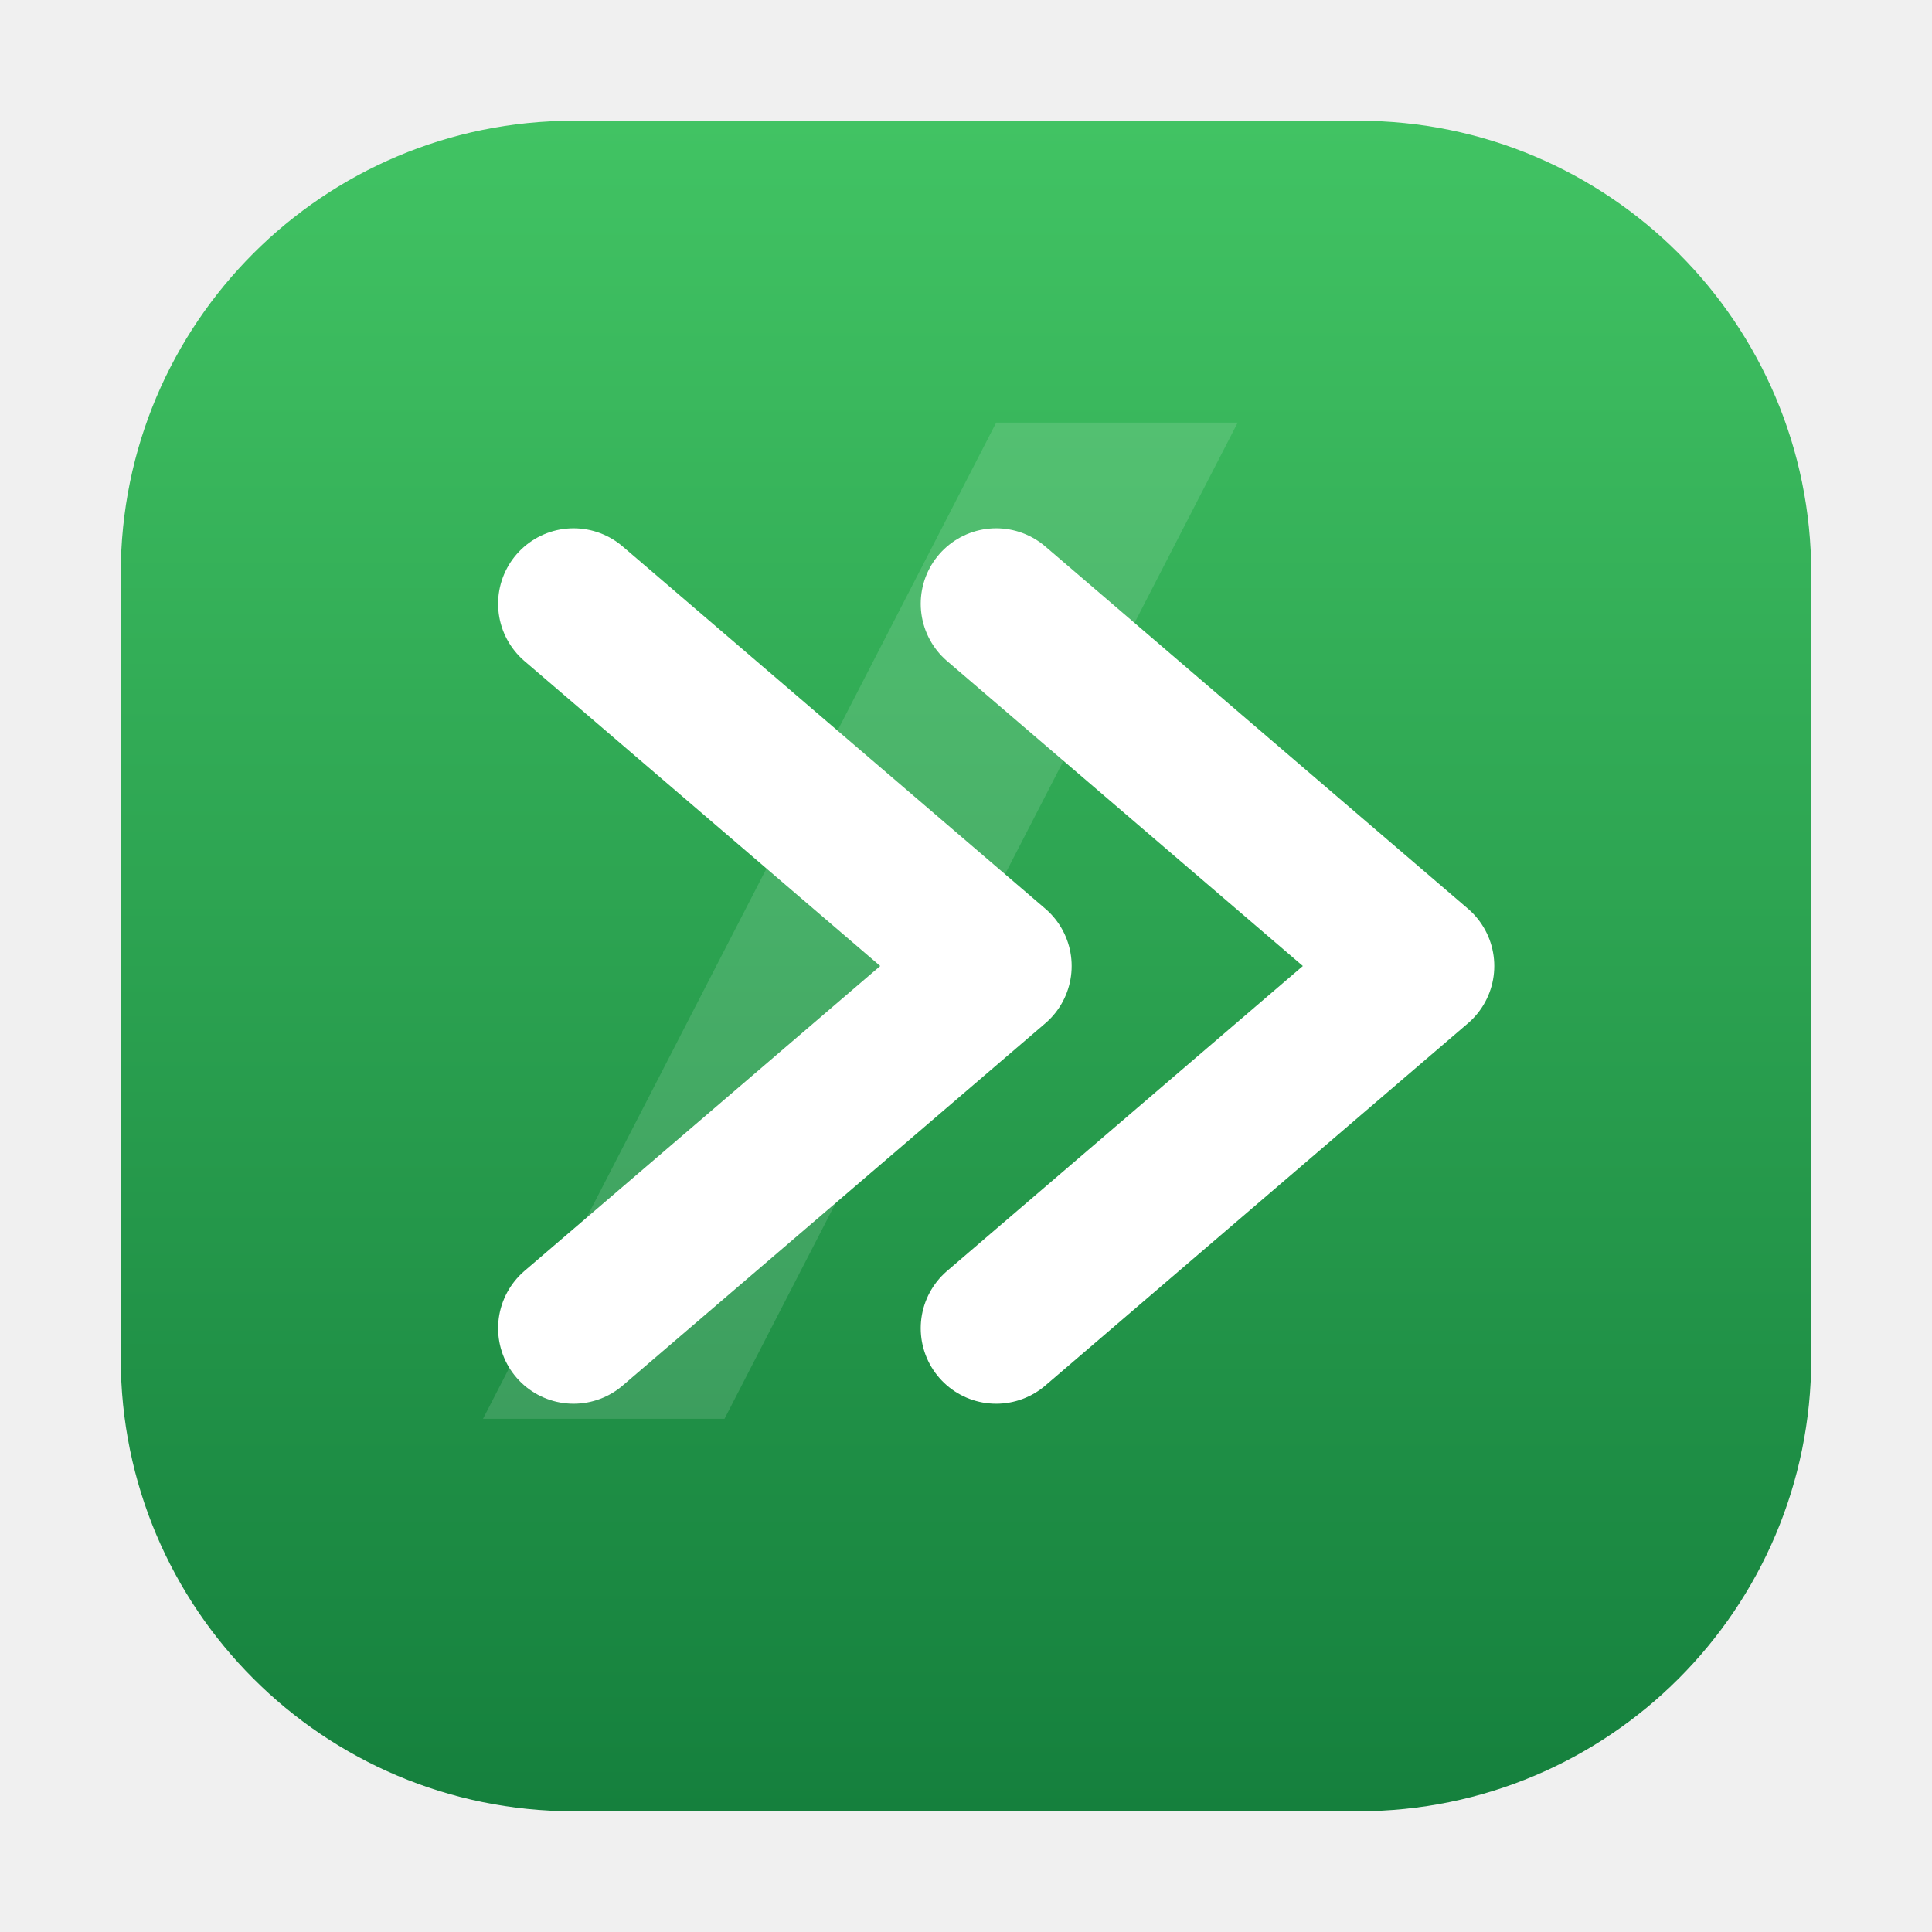
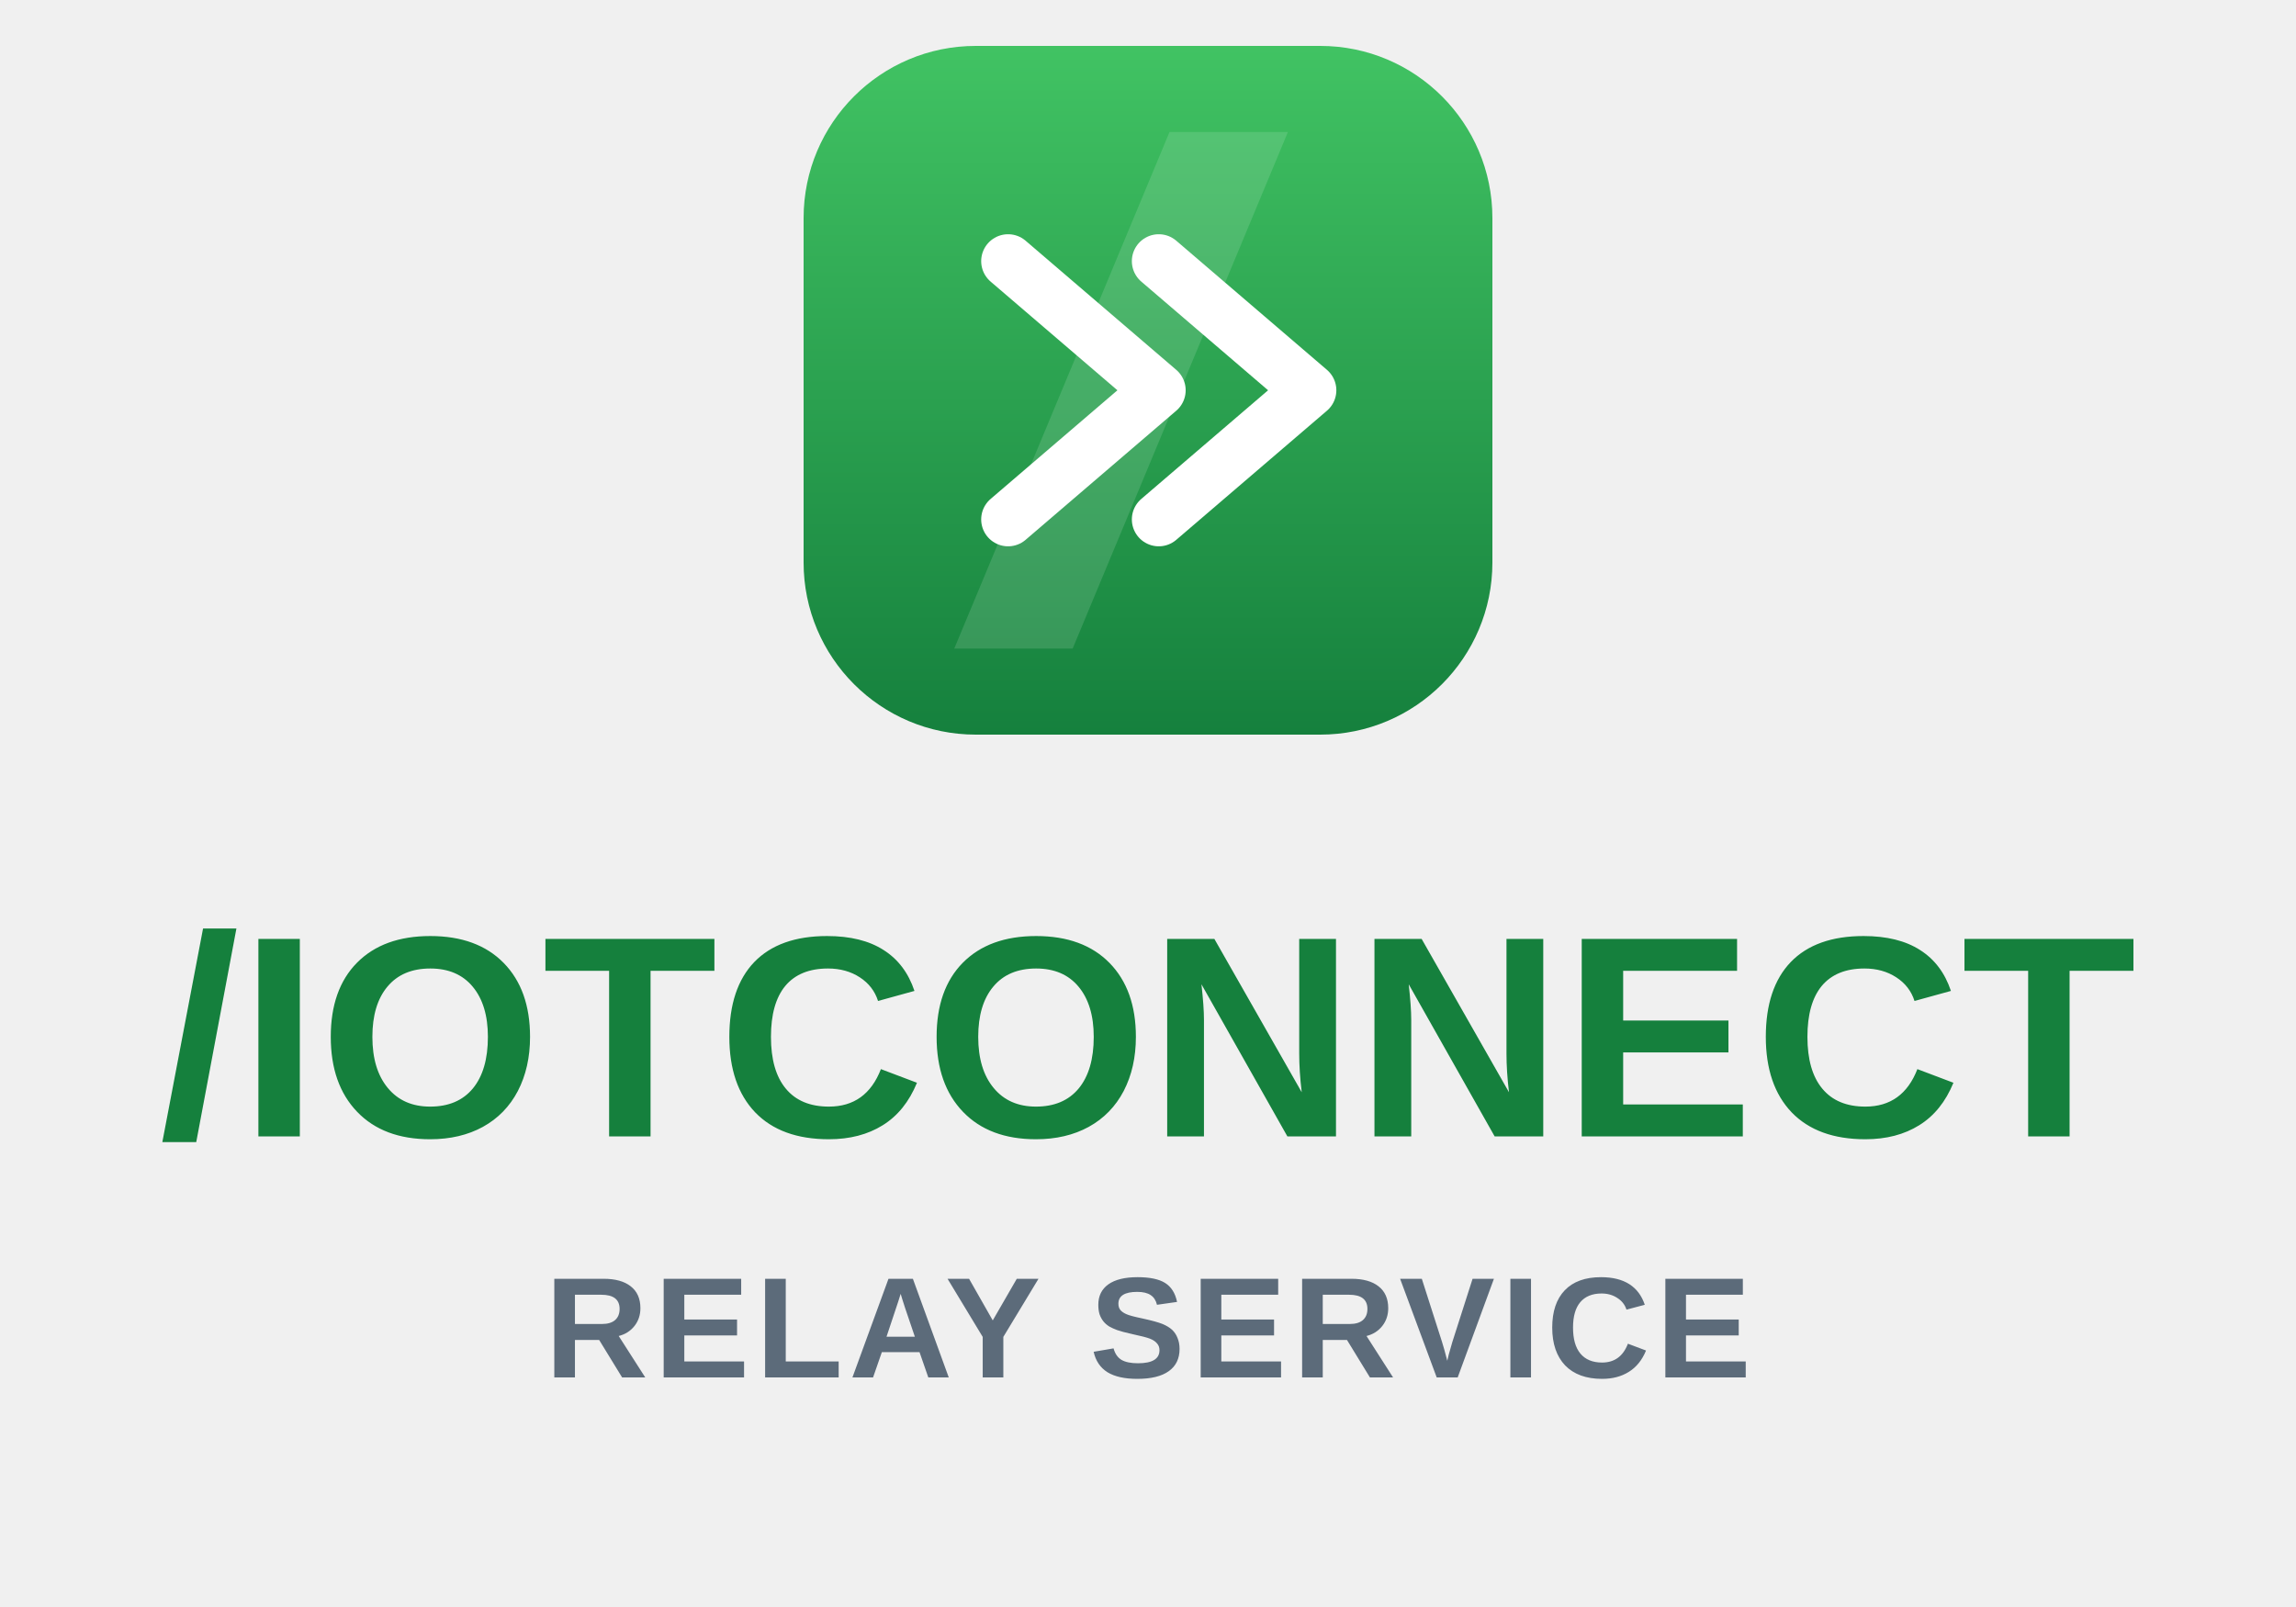
- <svg xmlns="http://www.w3.org/2000/svg" viewBox="0 0 64 64" role="img" aria-label="/IOTCONNECT Relay Service">
+ <svg xmlns="http://www.w3.org/2000/svg" viewBox="0 0 200 140" role="img" aria-label="/IOTCONNECT Relay Service">
  <defs>
-     <linearGradient id="iotcRelayG" x1="0" y1="0" x2="0" y2="1">
+     <linearGradient id="g" x1="0" y1="0" x2="0" y2="1">
      <stop offset="0" stop-color="#41C363" />
      <stop offset="1" stop-color="#15803D" />
    </linearGradient>
  </defs>
-   <rect x="4" y="4" width="56" height="56" rx="15" fill="url(#iotcRelayG)" />
-   <path d="M16 47 L33 14 L41 14 L24 47 Z" fill="#fff" opacity="0.13" />
-   <g fill="none" stroke="#fff" stroke-width="5" stroke-linecap="round" stroke-linejoin="round">
-     <polyline points="19,20 33,32 19,44" />
-     <polyline points="33,20 47,32 33,44" />
+   <g transform="translate(70,4) scale(0.9375)">
+     <rect x="0" y="0" width="64" height="64" rx="16" fill="url(#g)" />
+     <path d="M14 56 L34 8 L45 8 L25 56 Z" fill="#fff" opacity="0.13" />
+     <g fill="none" stroke="#fff" stroke-width="5" stroke-linecap="round" stroke-linejoin="round">
+       <polyline points="19,20 33,32 19,44" />
+       <polyline points="33,20 47,32 33,44" />
+     </g>
  </g>
+   <text x="100" y="99" text-anchor="middle" font-family="'Segoe UI','Helvetica Neue',Arial,sans-serif" font-size="25" font-weight="800" fill="#15803D">/IOTCONNECT</text>
+   <text x="100" y="120" text-anchor="middle" font-family="'Segoe UI','Helvetica Neue',Arial,sans-serif" font-size="12.5" font-weight="600" letter-spacing="0.5" fill="#5C6B7A">RELAY SERVICE</text>
</svg>
